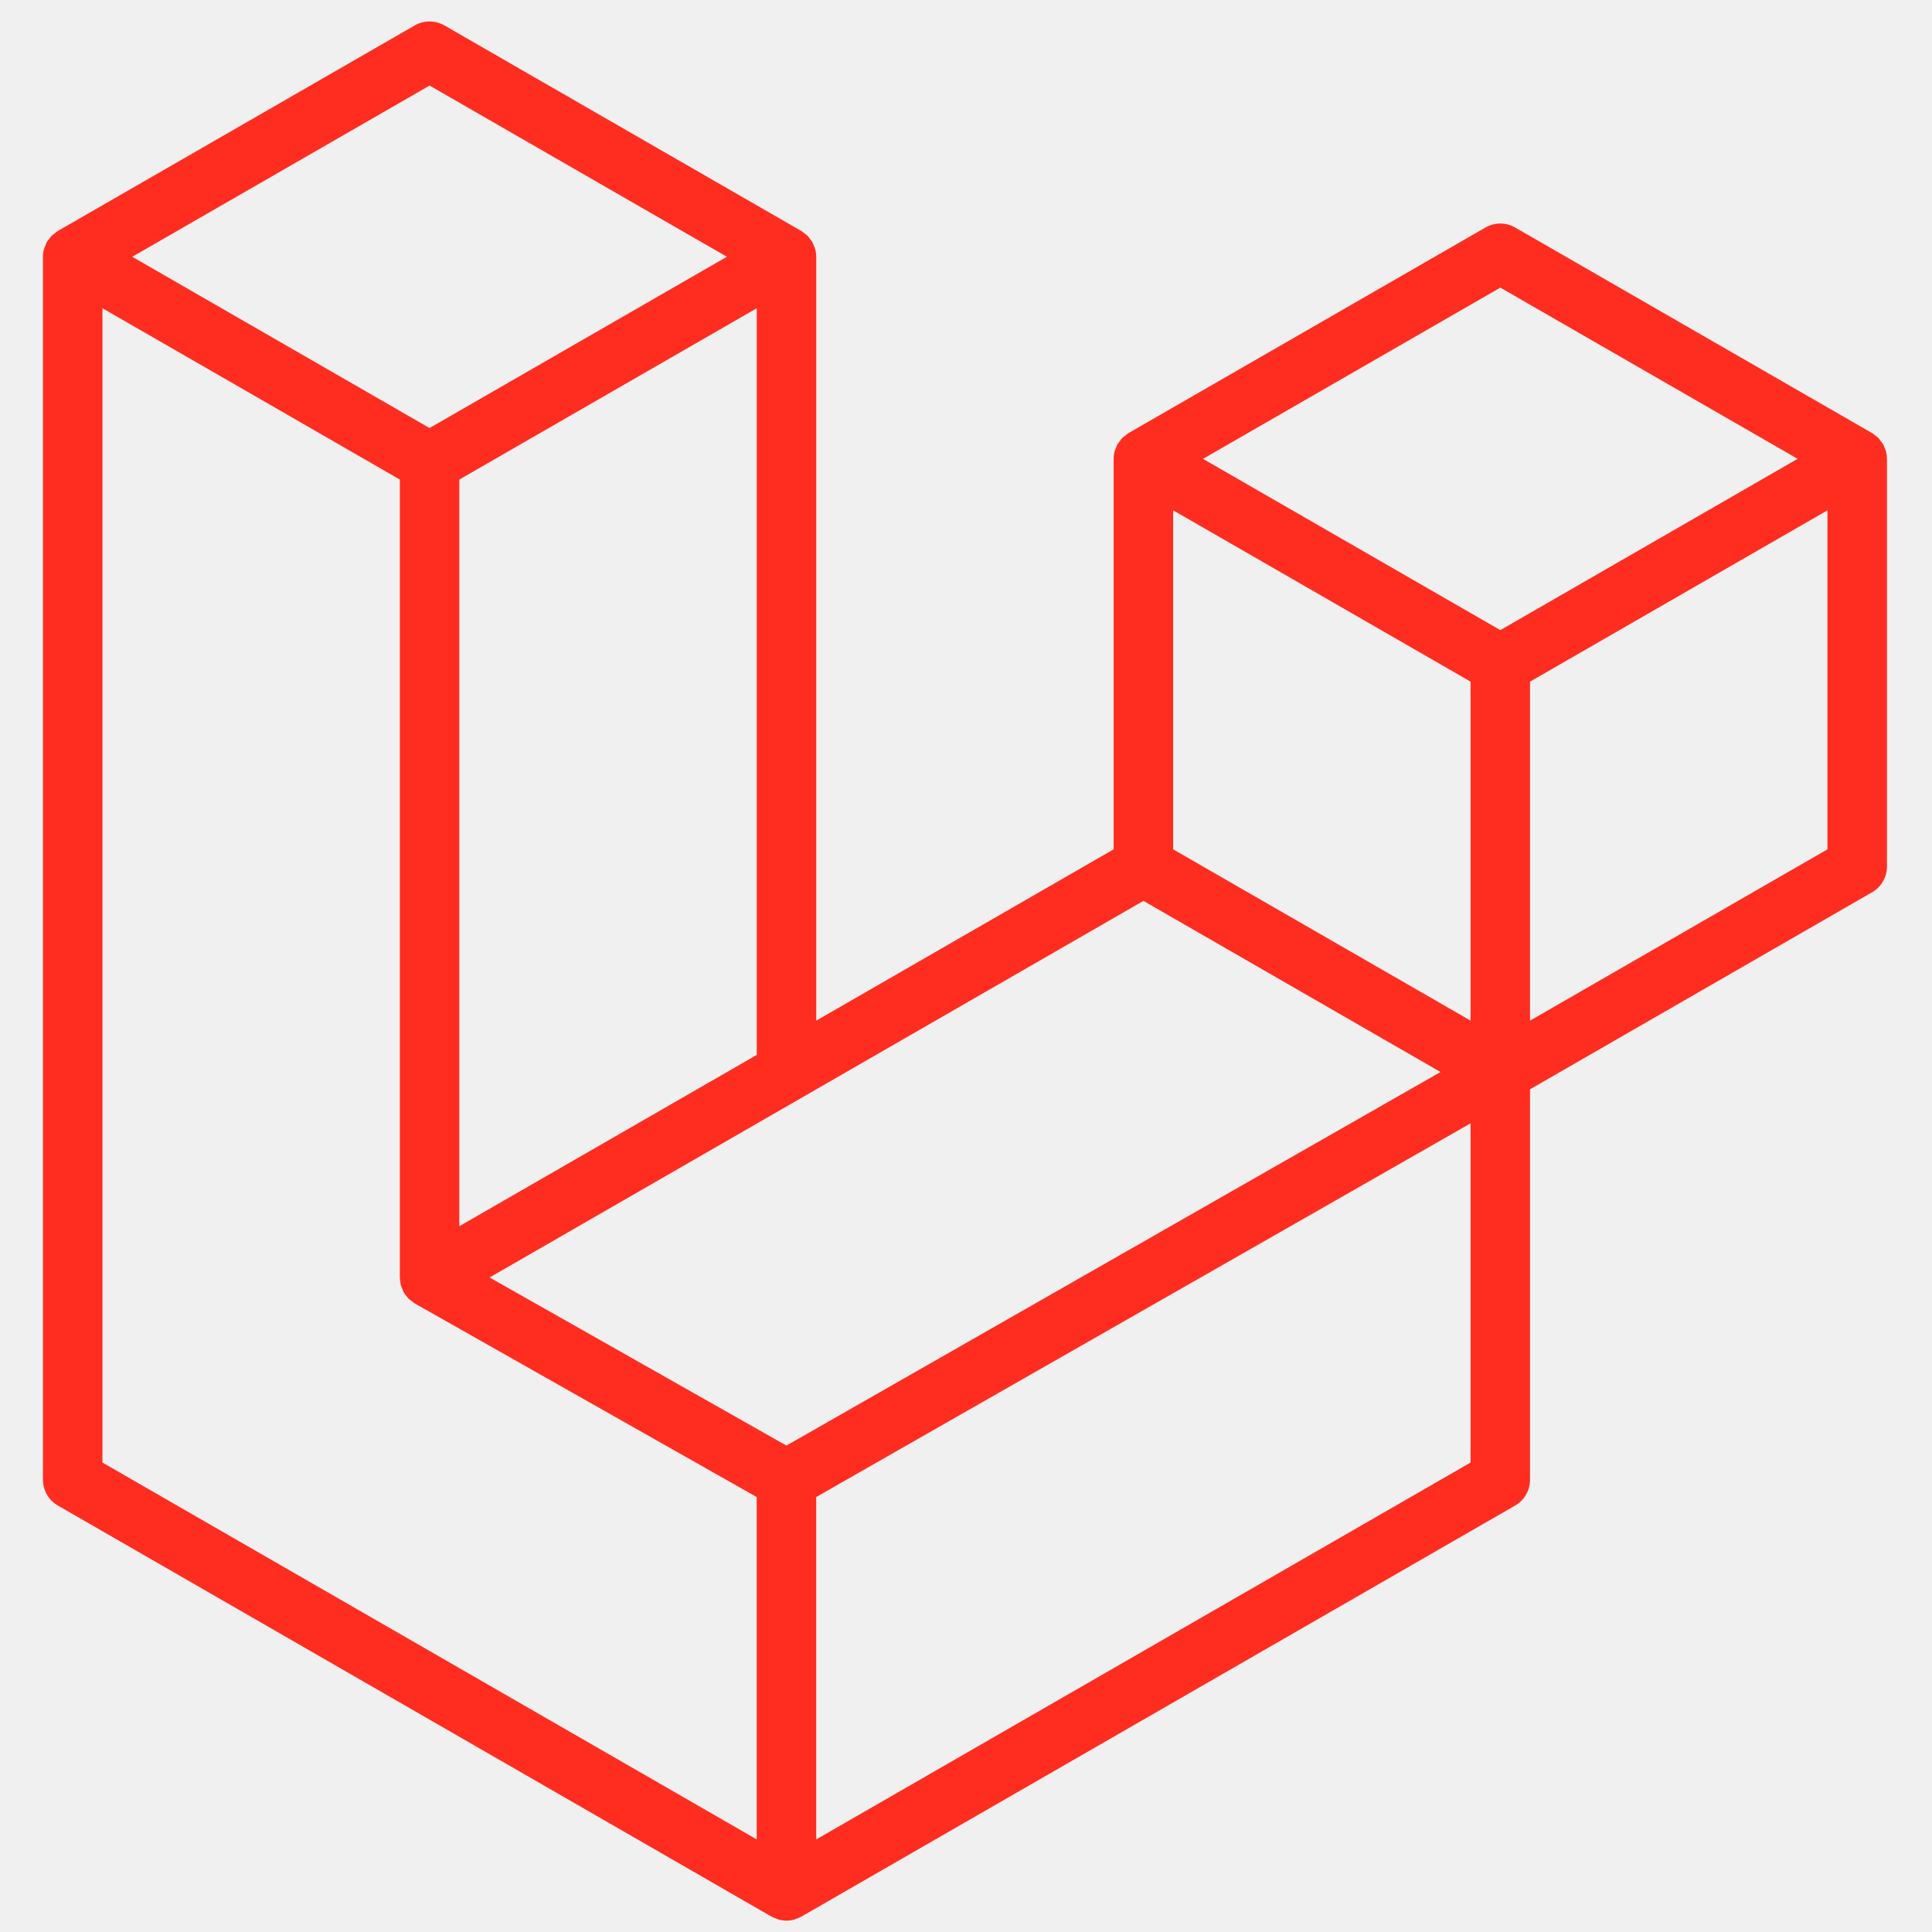
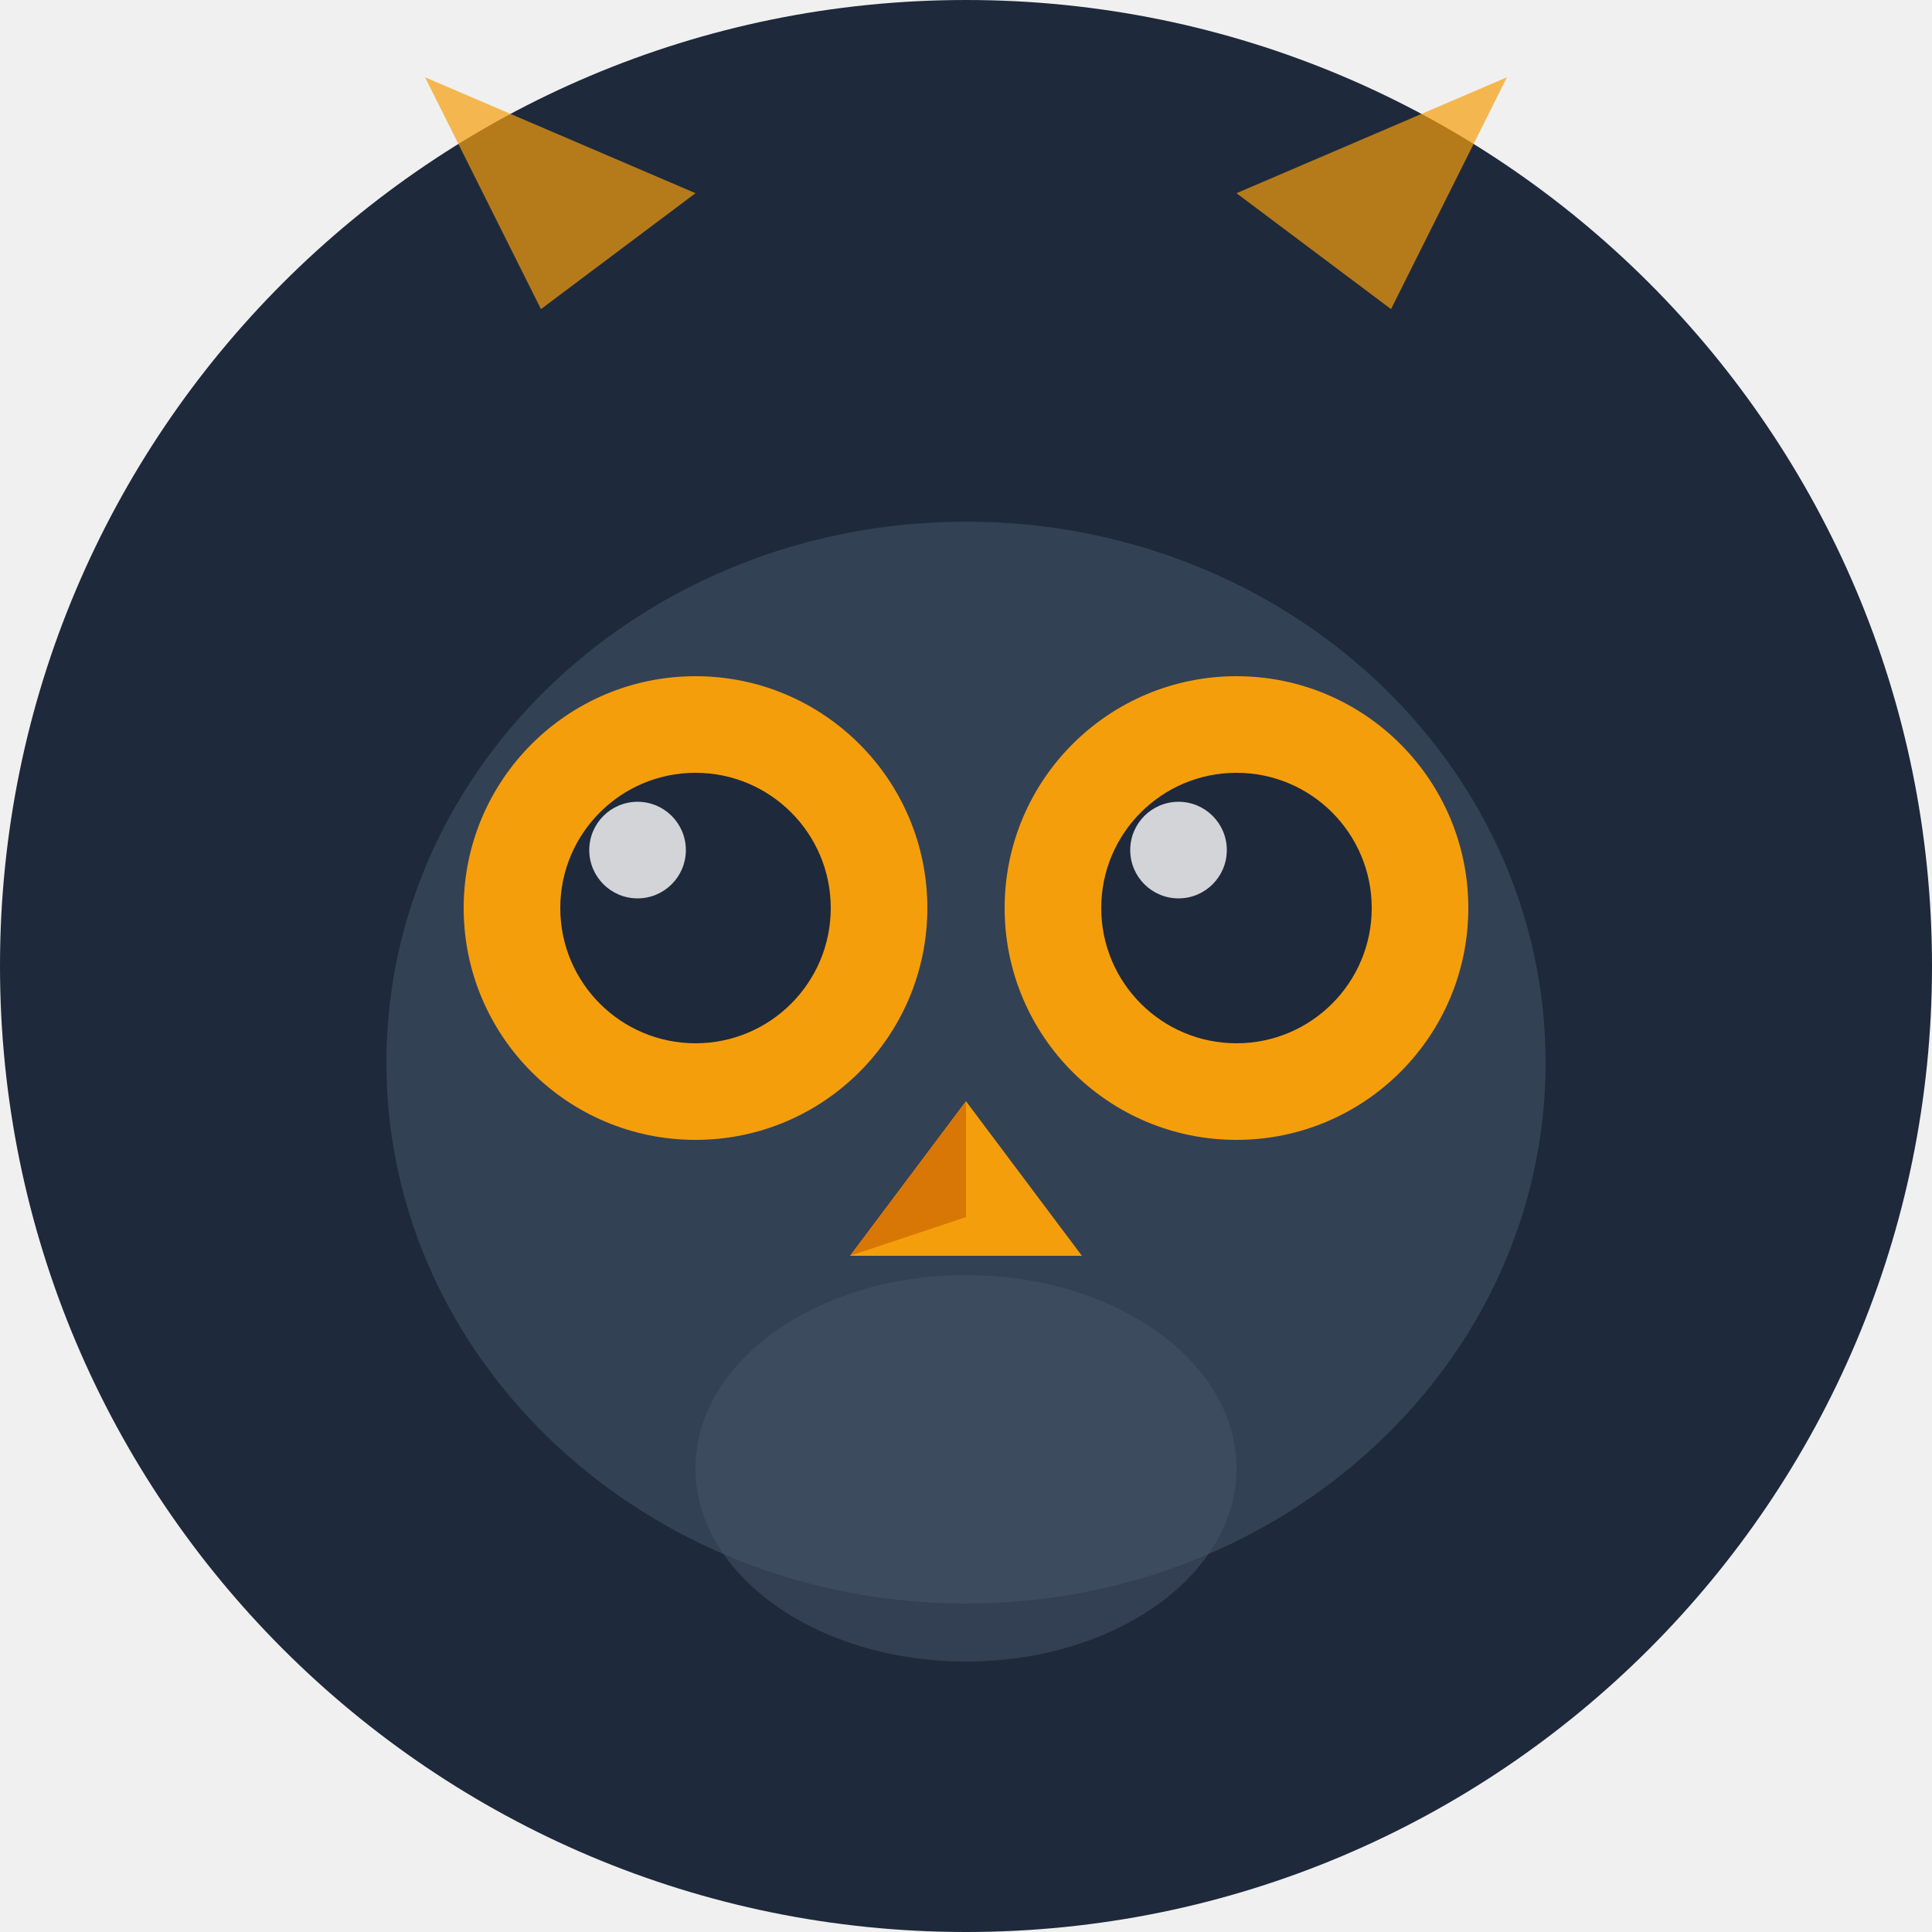
- <svg xmlns="http://www.w3.org/2000/svg" width="166" height="166" viewBox="0 0 166 166" fill="none">
-   <path fill-rule="evenodd" clip-rule="evenodd" d="M162.041 38.759C162.099 38.977 162.129 39.201 162.13 39.426V74.452C162.13 74.902 162.011 75.344 161.786 75.733C161.561 76.122 161.237 76.444 160.847 76.668L131.462 93.594V127.141C131.462 128.054 130.977 128.897 130.186 129.357L68.847 164.683C68.707 164.763 68.554 164.814 68.401 164.868C68.343 164.887 68.289 164.922 68.228 164.938C67.8 165.051 67.349 165.051 66.92 164.938C66.85 164.919 66.786 164.881 66.719 164.855C66.579 164.804 66.432 164.76 66.298 164.683L4.972 129.357C4.583 129.133 4.259 128.81 4.034 128.421C3.808 128.032 3.69 127.591 3.689 127.141L3.689 22.063C3.689 21.834 3.721 21.61 3.779 21.393C3.798 21.32 3.843 21.253 3.868 21.179C3.916 21.045 3.961 20.908 4.031 20.783C4.079 20.7 4.149 20.633 4.206 20.557C4.28 20.454 4.347 20.349 4.433 20.26C4.506 20.186 4.602 20.132 4.685 20.068C4.778 19.992 4.861 19.909 4.966 19.848L35.633 2.185C36.022 1.961 36.462 1.844 36.91 1.844C37.358 1.844 37.798 1.961 38.186 2.185L68.851 19.848H68.857C68.959 19.912 69.045 19.992 69.138 20.065C69.221 20.129 69.313 20.186 69.387 20.257C69.476 20.349 69.54 20.454 69.616 20.557C69.671 20.633 69.744 20.7 69.789 20.783C69.862 20.911 69.904 21.045 69.955 21.179C69.98 21.253 70.025 21.32 70.044 21.396C70.103 21.614 70.133 21.838 70.133 22.063V87.694L95.686 72.974V39.423C95.686 39.2 95.718 38.973 95.775 38.759C95.798 38.683 95.839 38.615 95.865 38.542C95.916 38.408 95.96 38.271 96.031 38.146C96.079 38.063 96.149 37.996 96.203 37.92C96.279 37.818 96.343 37.712 96.433 37.623C96.506 37.549 96.599 37.495 96.681 37.431C96.777 37.355 96.86 37.272 96.962 37.211L127.633 19.548C128.021 19.324 128.461 19.206 128.91 19.206C129.358 19.206 129.798 19.324 130.186 19.548L160.85 37.211C160.959 37.275 161.042 37.355 161.137 37.428C161.217 37.492 161.31 37.549 161.383 37.62C161.473 37.712 161.536 37.818 161.613 37.92C161.67 37.996 161.741 38.063 161.785 38.146C161.859 38.271 161.9 38.408 161.951 38.542C161.98 38.615 162.021 38.683 162.041 38.759ZM157.018 72.974V43.848L146.287 50.028L131.462 58.568V87.694L157.021 72.974H157.018ZM126.354 125.663V96.518L111.771 104.85L70.13 128.626V158.046L126.354 125.663ZM8.801 26.485V125.663L65.018 158.043V128.629L35.649 112L35.64 111.994L35.627 111.988C35.528 111.93 35.445 111.847 35.353 111.777C35.273 111.713 35.18 111.662 35.11 111.592L35.104 111.582C35.021 111.502 34.963 111.403 34.893 111.314C34.829 111.228 34.753 111.154 34.702 111.065L34.699 111.055C34.641 110.96 34.606 110.845 34.565 110.736C34.523 110.64 34.469 110.551 34.443 110.449C34.411 110.328 34.405 110.197 34.392 110.072C34.379 109.976 34.354 109.881 34.354 109.785V109.778V41.205L19.532 32.662L8.801 26.485ZM36.913 7.35L11.364 22.063L36.907 36.777L62.453 22.06L36.907 7.35H36.913ZM50.2 99.174L65.022 90.637V26.485L54.291 32.665L39.466 41.205V105.357L50.2 99.174ZM128.91 24.713L103.363 39.426L128.91 54.14L154.453 39.423L128.91 24.713ZM126.354 58.568L111.529 50.028L100.798 43.848V72.974L115.619 81.511L126.354 87.694V58.568ZM67.571 124.205L105.042 102.803L123.772 92.109L98.245 77.405L68.854 94.334L42.066 109.762L67.571 124.205Z" fill="#FF2D20" />
+ <svg xmlns="http://www.w3.org/2000/svg" viewBox="0 0 100 100">
+   <circle cx="50" cy="50" r="50" fill="#1e293b" />
+   <polygon points="28,16 22,4 36,10" fill="#f59e0b" opacity="0.7" />
+   <polygon points="72,16 64,10 78,4" fill="#f59e0b" opacity="0.7" />
+   <ellipse cx="50" cy="55" rx="30" ry="28" fill="#334155" />
+   <circle cx="36" cy="47" r="12" fill="#f59e0b" />
+   <circle cx="36" cy="47" r="7" fill="#1e293b" />
+   <circle cx="33" cy="44" r="2.5" fill="white" opacity="0.8" />
+   <circle cx="64" cy="47" r="12" fill="#f59e0b" />
+   <circle cx="64" cy="47" r="7" fill="#1e293b" />
+   <circle cx="61" cy="44" r="2.5" fill="white" opacity="0.8" />
+   <polygon points="50,57 44,65 56,65" fill="#f59e0b" />
+   <polygon points="50,57 44,65 50,63" fill="#d97706" />
+   <ellipse cx="50" cy="76" rx="14" ry="10" fill="#475569" opacity="0.5" />
</svg>
